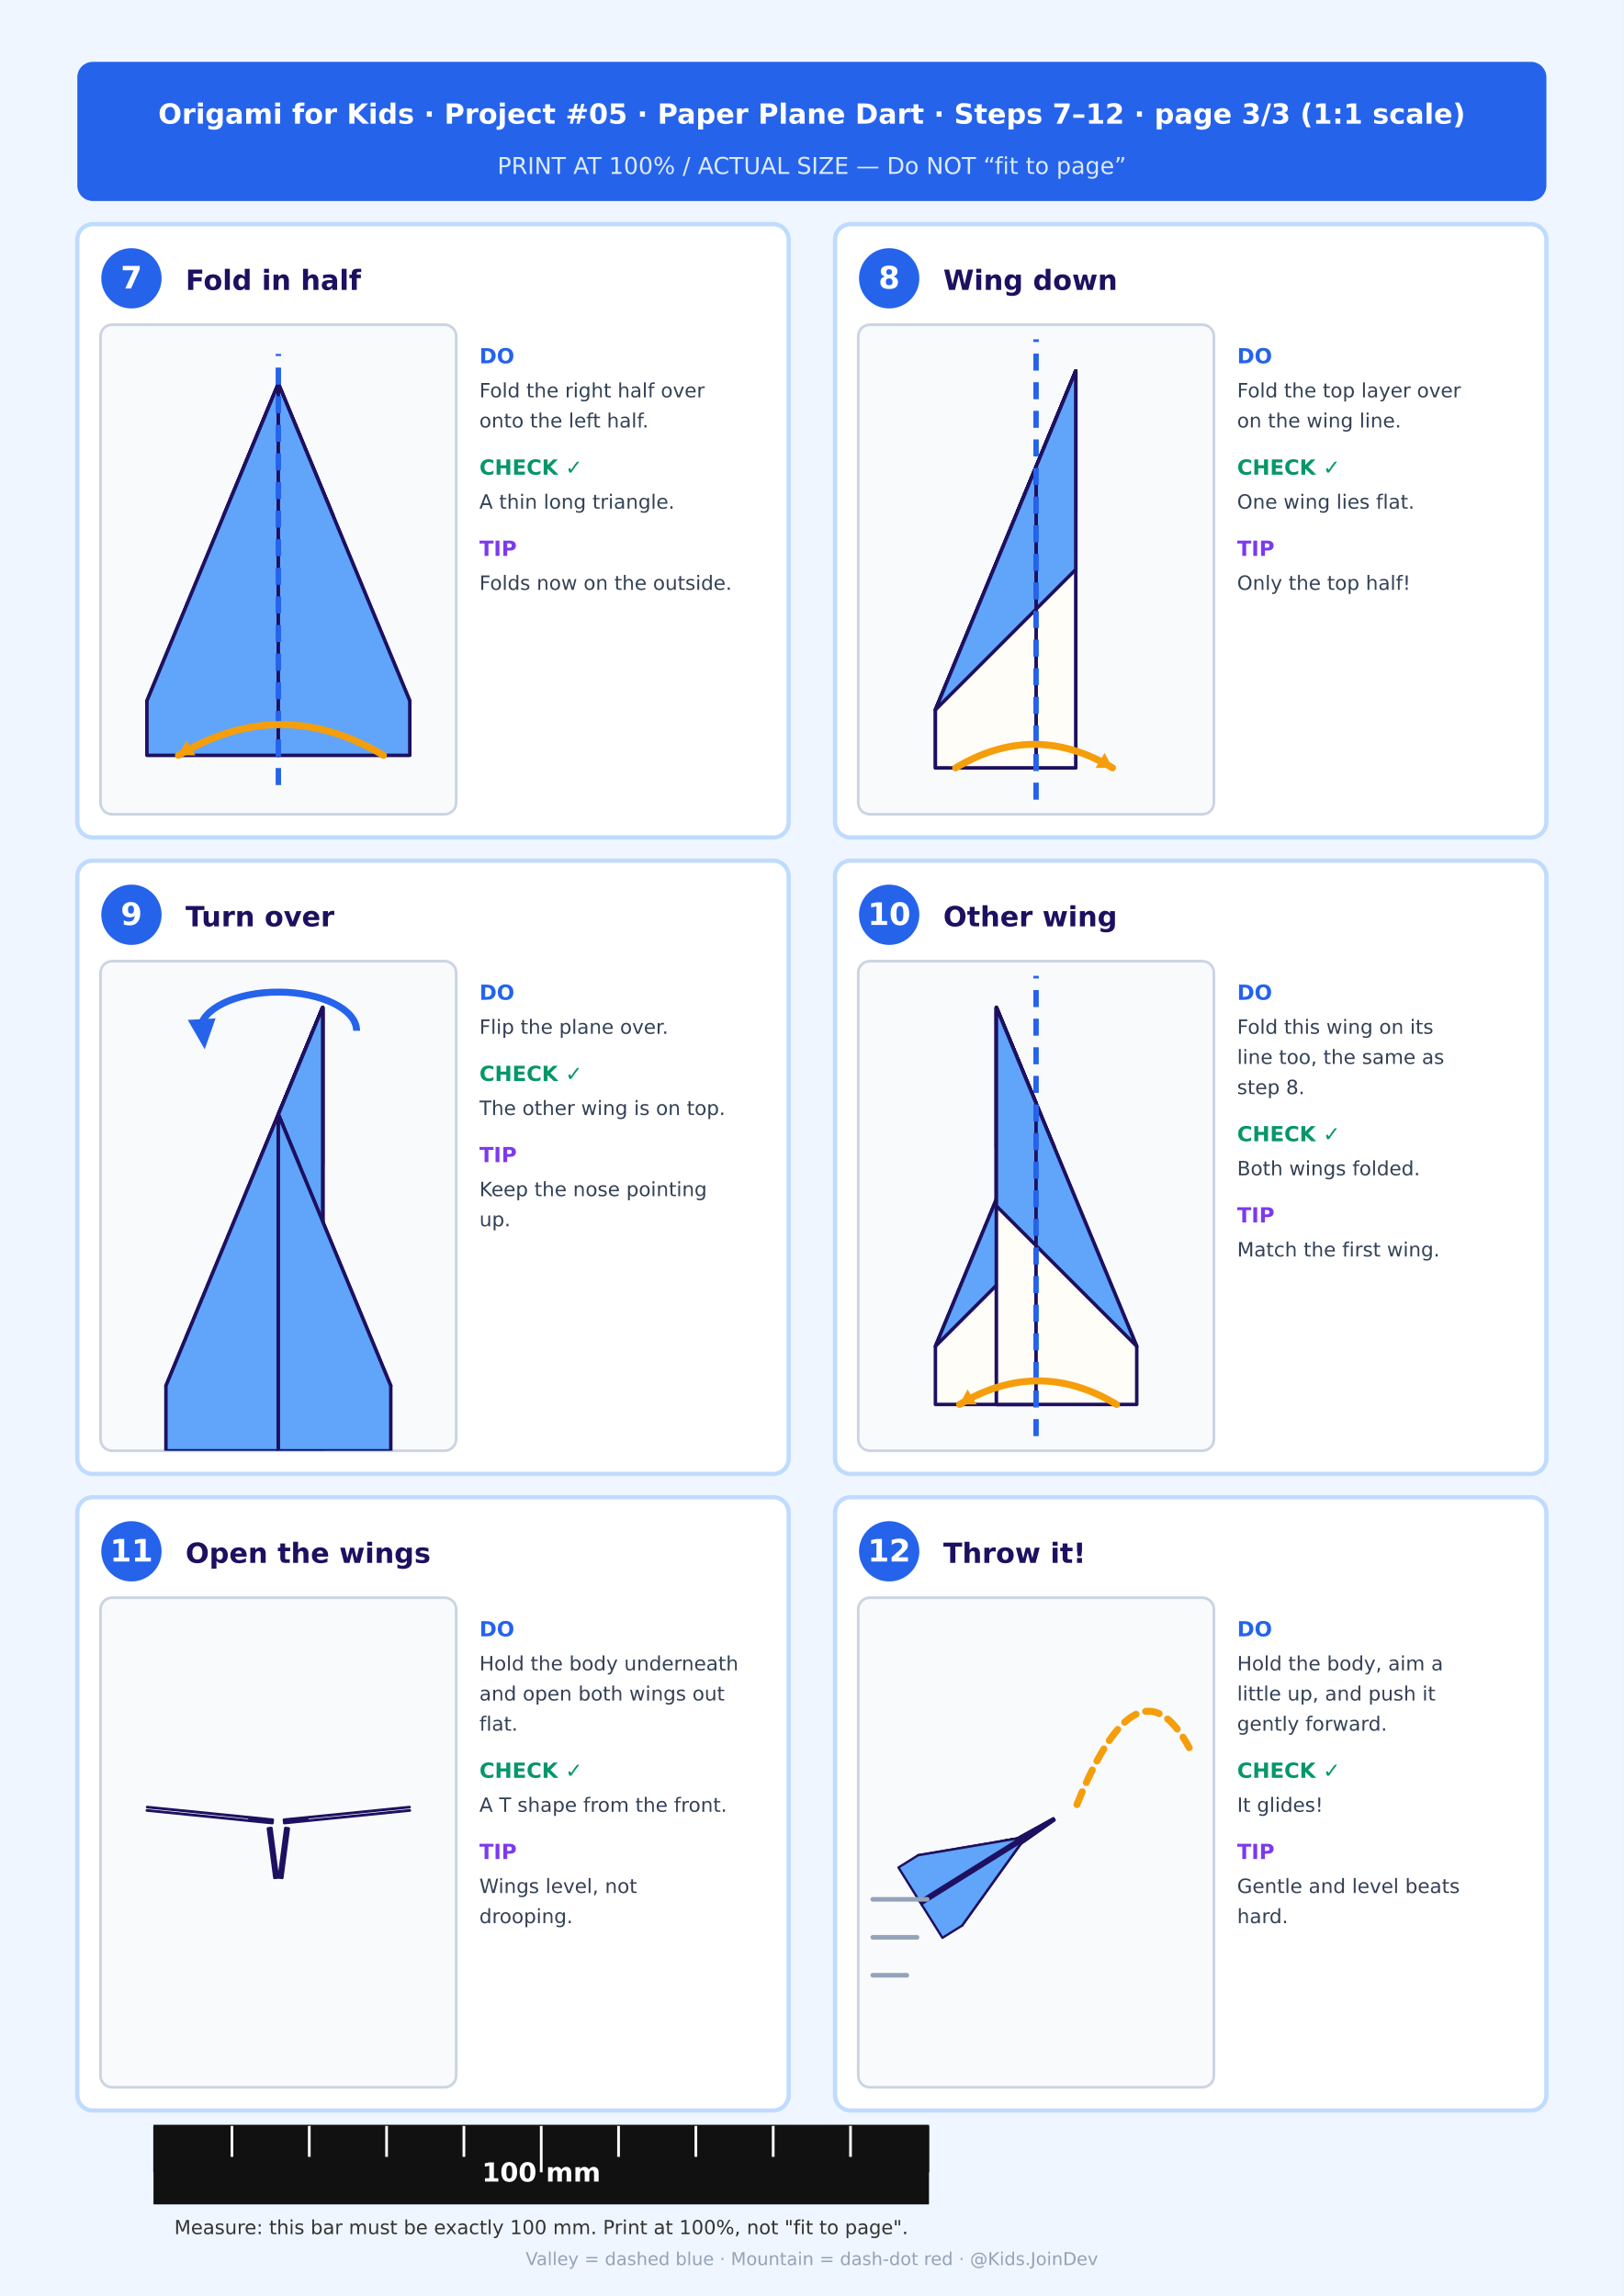
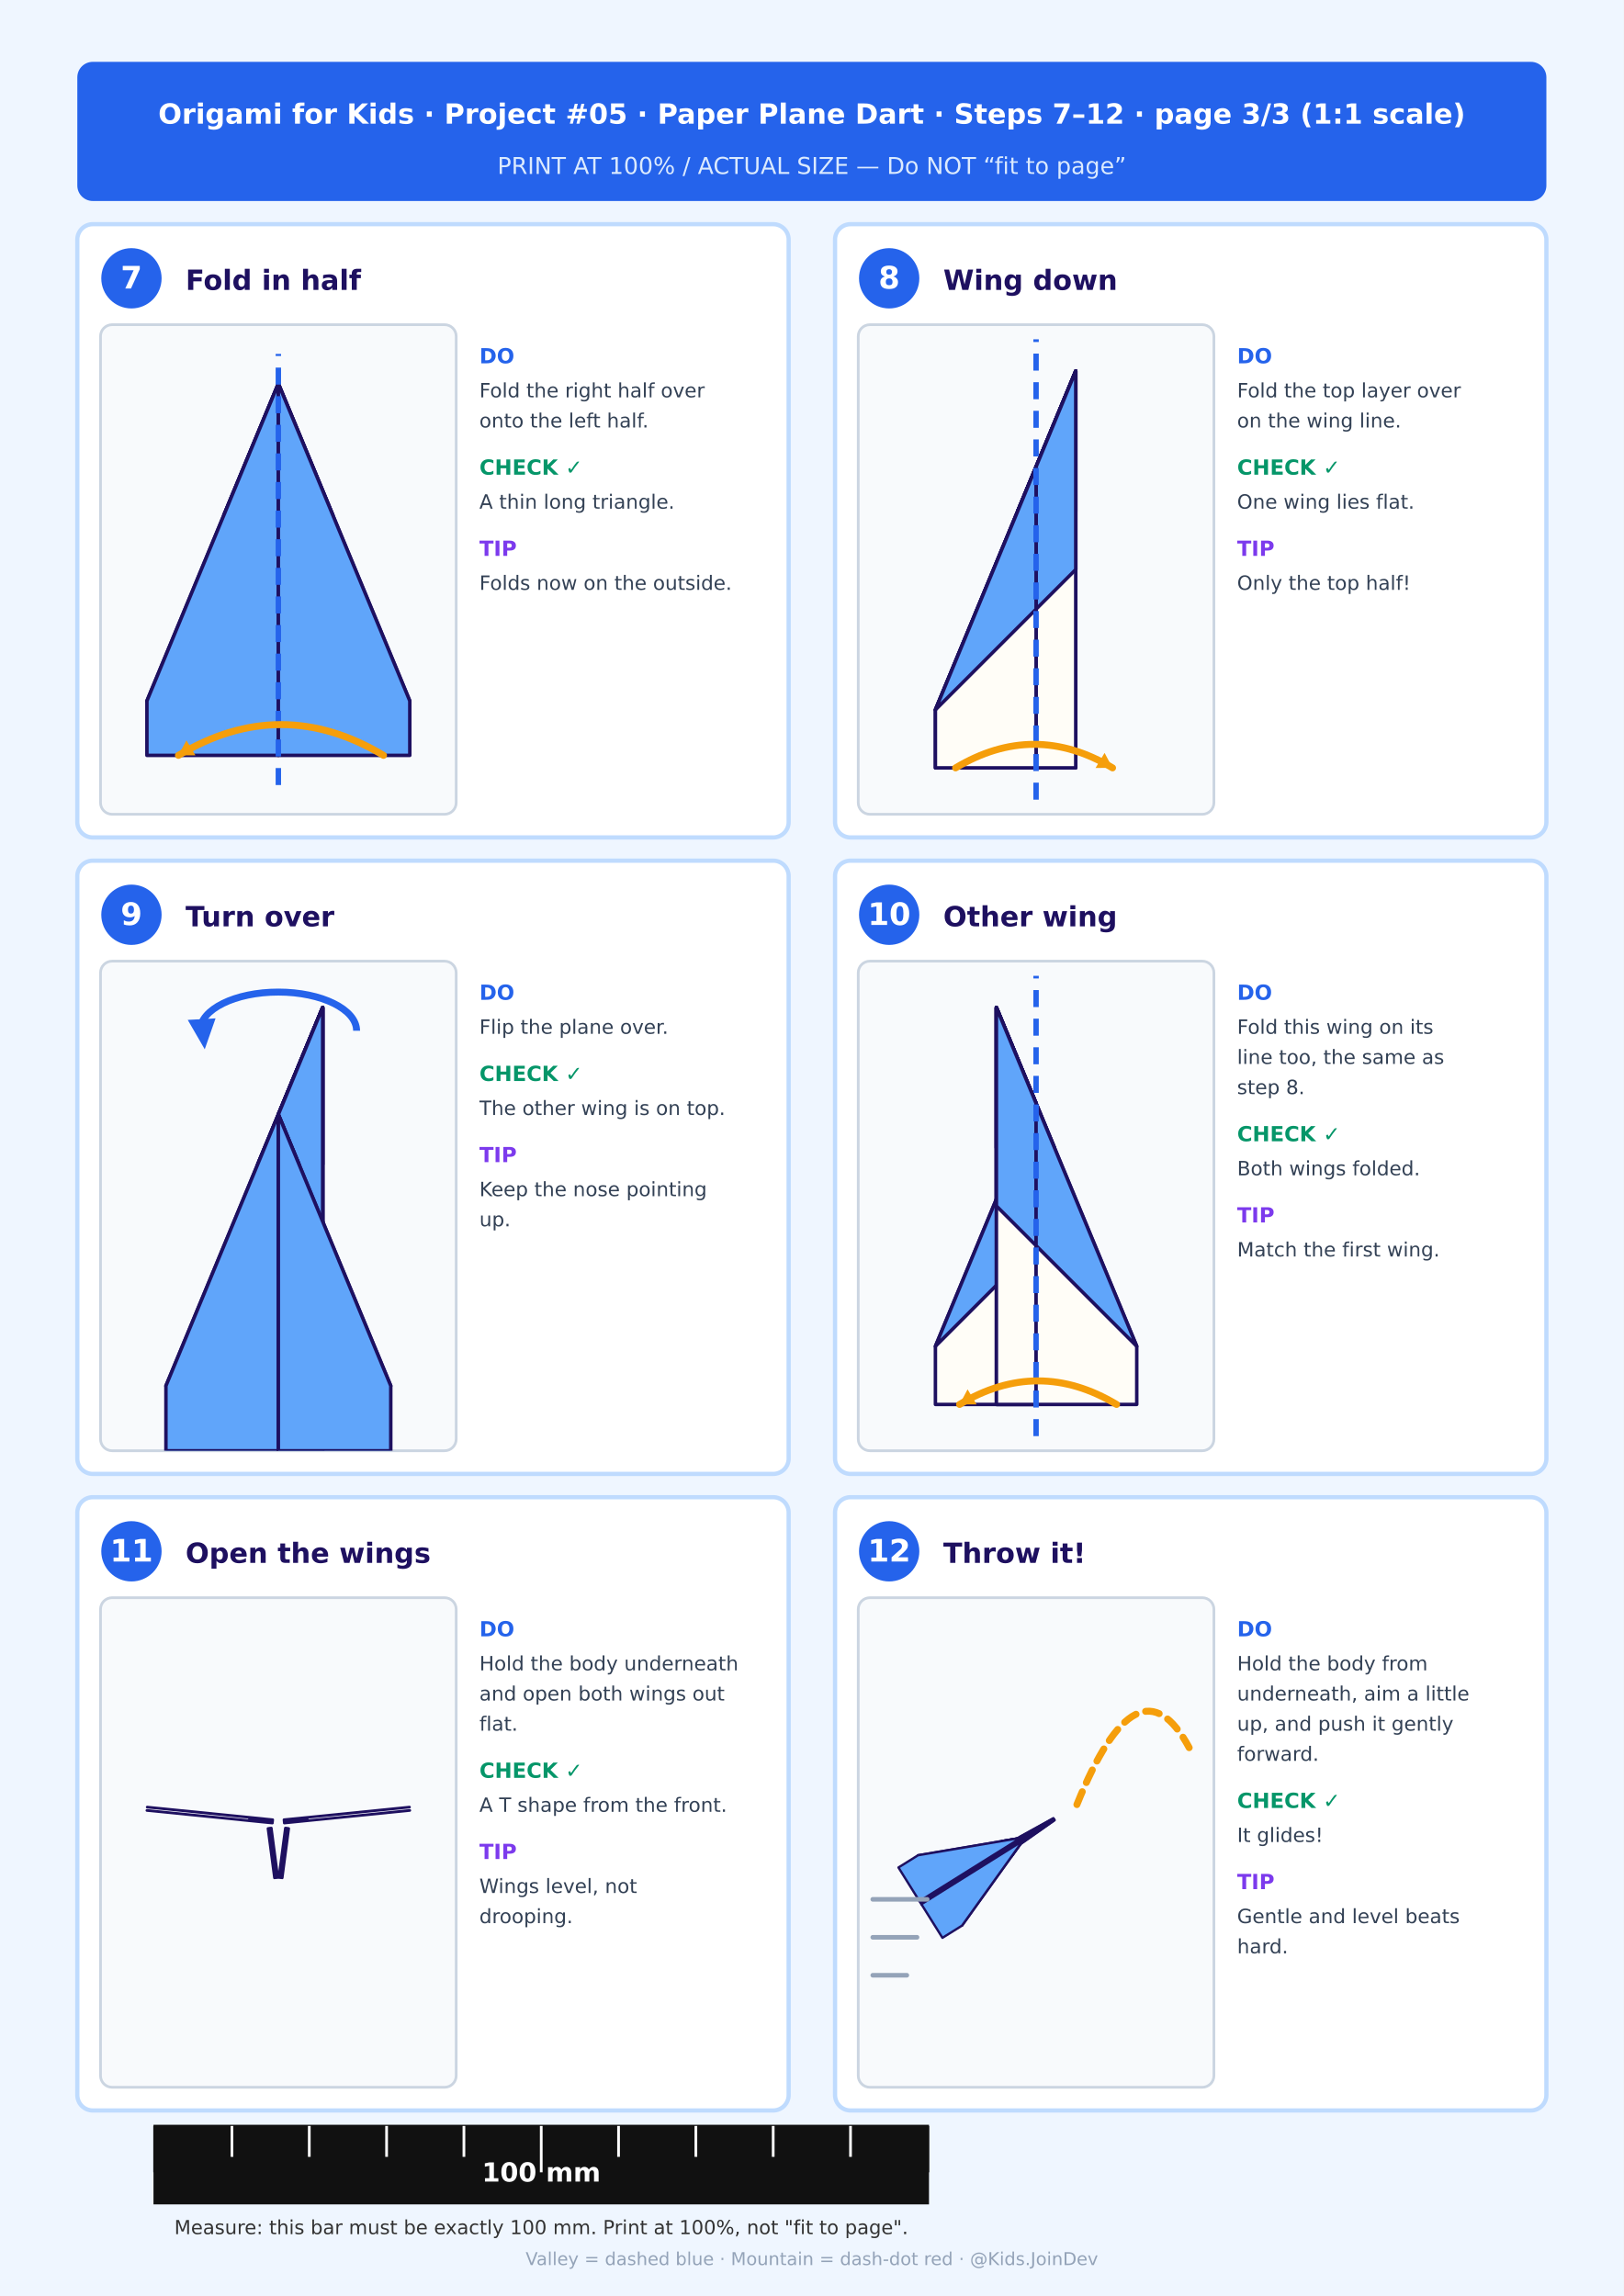
<svg xmlns="http://www.w3.org/2000/svg" width="210mm" height="297mm" viewBox="0 0 210 297">
  <rect width="210" height="297" fill="#EFF6FF" />
  <rect x="10.00" y="8.00" width="190.00" height="18.00" fill="#2563EB" stroke="#2563EB" stroke-width="0" rx="2" />
  <text x="105.00" y="16.00" font-size="3.6" text-anchor="middle" fill="#fff" font-family="DejaVu Sans,Arial,sans-serif" font-weight="700">Origami for Kids  ·  Project #05  ·  Paper Plane Dart  ·  Steps 7–12  ·  page 3/3 (1:1 scale)</text>
  <text x="105.00" y="22.50" font-size="3.0" text-anchor="middle" fill="#DBEAFE" font-family="DejaVu Sans,Arial,sans-serif">PRINT AT 100% / ACTUAL SIZE  —  Do NOT “fit to page”</text>
  <rect x="10.00" y="29.00" width="92.00" height="79.33" fill="#FFFFFF" stroke="#BFDBFE" stroke-width="0.55" rx="2" />
  <circle cx="17.00" cy="36.00" r="4.20" fill="#2563EB" stroke="#fff" stroke-width="0.6" />
  <text x="17.00" y="37.32" font-size="4" text-anchor="middle" fill="#fff" font-family="DejaVu Sans,Arial,sans-serif" font-weight="700">7</text>
  <text x="24.00" y="37.50" font-size="3.6" text-anchor="start" fill="#1E1060" font-family="DejaVu Sans,Arial,sans-serif" font-weight="700">Fold in half</text>
  <rect x="13.00" y="42.00" width="46.00" height="63.33" fill="#F8FAFC" stroke="#CBD5E1" stroke-width="0.35" rx="1.5" />
  <svg x="13.00" y="42.00" width="46.00" height="63.33" viewBox="13.00 42.00 46.00 63.33">
    <path d="M 19.00 90.67 L 36.00 73.67 L 36.00 49.63 Z" fill="#FFFDF7" stroke="#1E1060" stroke-width="0.45" stroke-linejoin="round" />
    <path d="M 36.00 73.67 L 28.96 66.63 L 36.00 49.63 Z" fill="#60A5FA" stroke="#1E1060" stroke-width="0.45" stroke-linejoin="round" />
    <path d="M 36.00 49.63 L 36.00 73.67 L 53.00 90.67 Z" fill="#FFFDF7" stroke="#1E1060" stroke-width="0.45" stroke-linejoin="round" />
    <path d="M 36.00 49.63 L 43.04 66.63 L 36.00 73.67 Z" fill="#60A5FA" stroke="#1E1060" stroke-width="0.45" stroke-linejoin="round" />
    <path d="M 28.96 66.63 L 36.00 66.63 L 36.00 49.63 Z" fill="#FFFDF7" stroke="#1E1060" stroke-width="0.45" stroke-linejoin="round" />
    <path d="M 36.00 49.63 L 36.00 66.63 L 43.04 66.63 Z" fill="#FFFDF7" stroke="#1E1060" stroke-width="0.45" stroke-linejoin="round" />
    <path d="M 36.00 97.71 L 19.00 97.71 L 19.00 90.67 L 36.00 49.63 Z" fill="#60A5FA" stroke="#1E1060" stroke-width="0.45" stroke-linejoin="round" />
    <path d="M 53.00 97.71 L 36.00 97.71 L 36.00 49.63 L 53.00 90.67 Z" fill="#60A5FA" stroke="#1E1060" stroke-width="0.45" stroke-linejoin="round" />
    <line x1="36.00" y1="101.55" x2="36.00" y2="45.78" stroke="#2563EB" stroke-width="0.7" stroke-dasharray="2.2 1.5" />
    <path d="M 49.60 97.71 Q 36.34 89.75 23.08 97.71" fill="none" stroke="#F59E0B" stroke-width="0.9" stroke-linecap="round" />
    <path d="M 23.08 97.71 L 24.11 95.77 L 25.28 97.71 Z" fill="#F59E0B" />
  </svg>
  <text x="62.00" y="47.00" font-size="2.7" text-anchor="start" fill="#2563EB" font-family="DejaVu Sans,Arial,sans-serif" font-weight="700">DO</text>
  <text x="62.00" y="51.40" font-size="2.55" text-anchor="start" fill="#334155" font-family="DejaVu Sans,Arial,sans-serif">Fold the right half over</text>
  <text x="62.00" y="55.30" font-size="2.55" text-anchor="start" fill="#334155" font-family="DejaVu Sans,Arial,sans-serif">onto the left half.</text>
  <text x="62.00" y="61.40" font-size="2.7" text-anchor="start" fill="#059669" font-family="DejaVu Sans,Arial,sans-serif" font-weight="700">CHECK ✓</text>
  <text x="62.00" y="65.80" font-size="2.55" text-anchor="start" fill="#334155" font-family="DejaVu Sans,Arial,sans-serif">A thin long triangle.</text>
  <text x="62.00" y="71.90" font-size="2.7" text-anchor="start" fill="#7C3AED" font-family="DejaVu Sans,Arial,sans-serif" font-weight="700">TIP</text>
  <text x="62.00" y="76.30" font-size="2.55" text-anchor="start" fill="#334155" font-family="DejaVu Sans,Arial,sans-serif">Folds now on the outside.</text>
  <rect x="108.00" y="29.00" width="92.00" height="79.33" fill="#FFFFFF" stroke="#BFDBFE" stroke-width="0.55" rx="2" />
  <circle cx="115.00" cy="36.00" r="4.20" fill="#2563EB" stroke="#fff" stroke-width="0.6" />
  <text x="115.00" y="37.32" font-size="4" text-anchor="middle" fill="#fff" font-family="DejaVu Sans,Arial,sans-serif" font-weight="700">8</text>
  <text x="122.00" y="37.50" font-size="3.6" text-anchor="start" fill="#1E1060" font-family="DejaVu Sans,Arial,sans-serif" font-weight="700">Wing down</text>
  <rect x="111.00" y="42.00" width="46.00" height="63.33" fill="#F8FAFC" stroke="#CBD5E1" stroke-width="0.35" rx="1.5" />
  <svg x="111.00" y="42.00" width="46.00" height="63.33" viewBox="111.00 42.00 46.00 63.33">
    <path d="M 120.98 91.82 L 139.13 73.67 L 139.13 48.00 Z" fill="#FFFDF7" stroke="#1E1060" stroke-width="0.45" stroke-linejoin="round" />
    <path d="M 139.13 73.67 L 131.62 66.15 L 139.13 48.00 Z" fill="#60A5FA" stroke="#1E1060" stroke-width="0.45" stroke-linejoin="round" />
    <path d="M 131.62 66.15 L 139.13 66.15 L 139.13 48.00 Z" fill="#FFFDF7" stroke="#1E1060" stroke-width="0.45" stroke-linejoin="round" />
    <path d="M 139.13 99.33 L 120.98 99.33 L 120.98 91.82 L 139.13 48.00 Z" fill="#60A5FA" stroke="#1E1060" stroke-width="0.45" stroke-linejoin="round" />
    <path d="M 134.00 99.33 L 139.13 99.33 L 139.13 48.00 L 134.00 60.39 Z" fill="#FFFDF7" stroke="#1E1060" stroke-width="0.45" stroke-linejoin="round" />
    <path d="M 120.98 99.33 L 134.00 99.33 L 134.00 60.39 L 120.98 91.82 Z" fill="#FFFDF7" stroke="#1E1060" stroke-width="0.45" stroke-linejoin="round" />
    <path d="M 139.13 48.00 L 139.13 66.15 L 134.00 66.15 L 134.00 60.39 Z" fill="#60A5FA" stroke="#1E1060" stroke-width="0.45" stroke-linejoin="round" />
    <path d="M 134.00 66.15 L 131.62 66.15 L 134.00 60.39 Z" fill="#60A5FA" stroke="#1E1060" stroke-width="0.45" stroke-linejoin="round" />
    <path d="M 139.13 48.00 L 134.00 60.39 L 134.00 68.53 L 139.13 73.67 Z" fill="#FFFDF7" stroke="#1E1060" stroke-width="0.45" stroke-linejoin="round" />
    <path d="M 134.00 60.39 L 131.62 66.15 L 134.00 68.53 Z" fill="#FFFDF7" stroke="#1E1060" stroke-width="0.45" stroke-linejoin="round" />
    <path d="M 139.13 48.00 L 139.13 73.67 L 134.00 78.80 L 134.00 60.39 Z" fill="#60A5FA" stroke="#1E1060" stroke-width="0.45" stroke-linejoin="round" />
    <path d="M 134.00 78.80 L 120.98 91.82 L 134.00 60.39 Z" fill="#60A5FA" stroke="#1E1060" stroke-width="0.45" stroke-linejoin="round" />
    <line x1="134.00" y1="103.44" x2="134.00" y2="43.89" stroke="#2563EB" stroke-width="0.7" stroke-dasharray="2.2 1.5" />
    <path d="M 123.59 99.33 Q 133.74 93.24 143.89 99.33" fill="none" stroke="#F59E0B" stroke-width="0.9" stroke-linecap="round" />
    <path d="M 143.89 99.33 L 141.69 99.34 L 142.86 97.39 Z" fill="#F59E0B" />
  </svg>
  <text x="160.00" y="47.00" font-size="2.7" text-anchor="start" fill="#2563EB" font-family="DejaVu Sans,Arial,sans-serif" font-weight="700">DO</text>
  <text x="160.00" y="51.40" font-size="2.55" text-anchor="start" fill="#334155" font-family="DejaVu Sans,Arial,sans-serif">Fold the top layer over</text>
  <text x="160.00" y="55.30" font-size="2.55" text-anchor="start" fill="#334155" font-family="DejaVu Sans,Arial,sans-serif">on the wing line.</text>
  <text x="160.00" y="61.40" font-size="2.7" text-anchor="start" fill="#059669" font-family="DejaVu Sans,Arial,sans-serif" font-weight="700">CHECK ✓</text>
  <text x="160.00" y="65.80" font-size="2.55" text-anchor="start" fill="#334155" font-family="DejaVu Sans,Arial,sans-serif">One wing lies flat.</text>
  <text x="160.00" y="71.90" font-size="2.7" text-anchor="start" fill="#7C3AED" font-family="DejaVu Sans,Arial,sans-serif" font-weight="700">TIP</text>
  <text x="160.00" y="76.30" font-size="2.55" text-anchor="start" fill="#334155" font-family="DejaVu Sans,Arial,sans-serif">Only the top half!</text>
  <rect x="10.00" y="111.33" width="92.00" height="79.33" fill="#FFFFFF" stroke="#BFDBFE" stroke-width="0.55" rx="2" />
  <circle cx="17.00" cy="118.33" r="4.20" fill="#2563EB" stroke="#fff" stroke-width="0.6" />
  <text x="17.00" y="119.65" font-size="4" text-anchor="middle" fill="#fff" font-family="DejaVu Sans,Arial,sans-serif" font-weight="700">9</text>
  <text x="24.00" y="119.83" font-size="3.6" text-anchor="start" fill="#1E1060" font-family="DejaVu Sans,Arial,sans-serif" font-weight="700">Turn over</text>
  <rect x="13.00" y="124.33" width="46.00" height="63.33" fill="#F8FAFC" stroke="#CBD5E1" stroke-width="0.35" rx="1.5" />
  <svg x="13.00" y="124.33" width="46.00" height="63.33" viewBox="13.00 124.33 46.00 63.33">
    <path d="M 21.46 179.27 L 41.73 159.00 L 41.73 130.33 Z" fill="#FFFDF7" stroke="#1E1060" stroke-width="0.45" stroke-linejoin="round" />
    <path d="M 41.73 159.00 L 33.34 150.60 L 41.73 130.33 Z" fill="#60A5FA" stroke="#1E1060" stroke-width="0.45" stroke-linejoin="round" />
    <path d="M 33.34 150.60 L 41.73 150.60 L 41.73 130.33 Z" fill="#FFFDF7" stroke="#1E1060" stroke-width="0.45" stroke-linejoin="round" />
    <path d="M 41.73 187.67 L 21.46 187.67 L 21.46 179.27 L 41.73 130.33 Z" fill="#60A5FA" stroke="#1E1060" stroke-width="0.45" stroke-linejoin="round" />
    <path d="M 36.00 187.67 L 41.73 187.67 L 41.73 130.33 L 36.00 144.17 Z" fill="#FFFDF7" stroke="#1E1060" stroke-width="0.45" stroke-linejoin="round" />
    <path d="M 41.73 130.33 L 41.73 150.60 L 36.00 150.60 L 36.00 144.17 Z" fill="#60A5FA" stroke="#1E1060" stroke-width="0.45" stroke-linejoin="round" />
    <path d="M 41.73 130.33 L 36.00 144.17 L 36.00 153.27 L 41.73 159.00 Z" fill="#FFFDF7" stroke="#1E1060" stroke-width="0.45" stroke-linejoin="round" />
    <path d="M 41.73 130.33 L 41.73 159.00 L 36.00 164.73 L 36.00 144.17 Z" fill="#60A5FA" stroke="#1E1060" stroke-width="0.45" stroke-linejoin="round" />
    <path d="M 36.00 164.73 L 50.54 179.27 L 36.00 144.17 Z" fill="#FFFDF7" stroke="#1E1060" stroke-width="0.45" stroke-linejoin="round" />
    <path d="M 36.00 144.17 L 38.66 150.60 L 36.00 153.27 Z" fill="#60A5FA" stroke="#1E1060" stroke-width="0.45" stroke-linejoin="round" />
    <path d="M 36.00 150.60 L 38.66 150.60 L 36.00 144.17 Z" fill="#FFFDF7" stroke="#1E1060" stroke-width="0.45" stroke-linejoin="round" />
    <path d="M 50.54 187.67 L 36.00 187.67 L 36.00 144.17 L 50.54 179.27 Z" fill="#60A5FA" stroke="#1E1060" stroke-width="0.45" stroke-linejoin="round" />
    <path d="M 46.12 133.33 A 10.12 5 0 0 0 25.88 133.33" fill="none" stroke="#2563EB" stroke-width="0.9" />
    <path d="M 24.28 131.93 L 26.48 135.73 L 27.88 131.73 Z" fill="#2563EB" />
  </svg>
  <text x="62.00" y="129.33" font-size="2.7" text-anchor="start" fill="#2563EB" font-family="DejaVu Sans,Arial,sans-serif" font-weight="700">DO</text>
  <text x="62.00" y="133.73" font-size="2.55" text-anchor="start" fill="#334155" font-family="DejaVu Sans,Arial,sans-serif">Flip the plane over.</text>
  <text x="62.00" y="139.83" font-size="2.7" text-anchor="start" fill="#059669" font-family="DejaVu Sans,Arial,sans-serif" font-weight="700">CHECK ✓</text>
  <text x="62.00" y="144.23" font-size="2.55" text-anchor="start" fill="#334155" font-family="DejaVu Sans,Arial,sans-serif">The other wing is on top.</text>
  <text x="62.00" y="150.33" font-size="2.7" text-anchor="start" fill="#7C3AED" font-family="DejaVu Sans,Arial,sans-serif" font-weight="700">TIP</text>
  <text x="62.00" y="154.73" font-size="2.55" text-anchor="start" fill="#334155" font-family="DejaVu Sans,Arial,sans-serif">Keep the nose pointing</text>
  <text x="62.00" y="158.63" font-size="2.55" text-anchor="start" fill="#334155" font-family="DejaVu Sans,Arial,sans-serif">up.</text>
  <rect x="108.00" y="111.33" width="92.00" height="79.33" fill="#FFFFFF" stroke="#BFDBFE" stroke-width="0.55" rx="2" />
  <circle cx="115.00" cy="118.33" r="4.20" fill="#2563EB" stroke="#fff" stroke-width="0.6" />
  <text x="115.00" y="119.65" font-size="4" text-anchor="middle" fill="#fff" font-family="DejaVu Sans,Arial,sans-serif" font-weight="700">10</text>
  <text x="122.00" y="119.83" font-size="3.6" text-anchor="start" fill="#1E1060" font-family="DejaVu Sans,Arial,sans-serif" font-weight="700">Other wing</text>
  <rect x="111.00" y="124.33" width="46.00" height="63.33" fill="#F8FAFC" stroke="#CBD5E1" stroke-width="0.35" rx="1.5" />
  <svg x="111.00" y="124.33" width="46.00" height="63.33" viewBox="111.00 124.33 46.00 63.33">
    <path d="M 120.98 181.67 L 134.00 181.67 L 134.00 142.73 L 120.98 174.15 Z" fill="#FFFDF7" stroke="#1E1060" stroke-width="0.45" stroke-linejoin="round" />
    <path d="M 134.00 148.48 L 131.62 148.48 L 134.00 142.73 Z" fill="#60A5FA" stroke="#1E1060" stroke-width="0.45" stroke-linejoin="round" />
    <path d="M 134.00 142.73 L 131.62 148.48 L 134.00 150.87 Z" fill="#FFFDF7" stroke="#1E1060" stroke-width="0.45" stroke-linejoin="round" />
    <path d="M 134.00 161.13 L 120.98 174.15 L 134.00 142.73 Z" fill="#60A5FA" stroke="#1E1060" stroke-width="0.45" stroke-linejoin="round" />
    <path d="M 128.87 130.33 L 128.87 156.00 L 134.00 161.13 L 134.00 142.73 Z" fill="#FFFDF7" stroke="#1E1060" stroke-width="0.45" stroke-linejoin="round" />
    <path d="M 128.87 130.33 L 134.00 142.73 L 134.00 150.87 L 128.87 156.00 Z" fill="#60A5FA" stroke="#1E1060" stroke-width="0.45" stroke-linejoin="round" />
    <path d="M 128.87 130.33 L 128.87 148.48 L 134.00 148.48 L 134.00 142.73 Z" fill="#FFFDF7" stroke="#1E1060" stroke-width="0.45" stroke-linejoin="round" />
    <path d="M 134.00 181.67 L 128.87 181.67 L 128.87 130.33 L 134.00 142.73 Z" fill="#60A5FA" stroke="#1E1060" stroke-width="0.45" stroke-linejoin="round" />
    <path d="M 128.87 181.67 L 134.00 181.67 L 134.00 142.73 L 128.87 130.33 Z" fill="#FFFDF7" stroke="#1E1060" stroke-width="0.45" stroke-linejoin="round" />
    <path d="M 134.00 181.67 L 147.02 181.67 L 147.02 174.15 L 134.00 142.73 Z" fill="#FFFDF7" stroke="#1E1060" stroke-width="0.45" stroke-linejoin="round" />
    <path d="M 134.00 148.48 L 128.87 148.48 L 128.87 130.33 L 134.00 142.73 Z" fill="#60A5FA" stroke="#1E1060" stroke-width="0.45" stroke-linejoin="round" />
    <path d="M 136.38 148.48 L 134.00 148.48 L 134.00 142.73 Z" fill="#60A5FA" stroke="#1E1060" stroke-width="0.45" stroke-linejoin="round" />
    <path d="M 128.87 156.00 L 134.00 150.87 L 134.00 142.73 L 128.87 130.33 Z" fill="#FFFDF7" stroke="#1E1060" stroke-width="0.45" stroke-linejoin="round" />
    <path d="M 134.00 150.87 L 136.38 148.48 L 134.00 142.73 Z" fill="#FFFDF7" stroke="#1E1060" stroke-width="0.45" stroke-linejoin="round" />
    <path d="M 134.00 161.13 L 128.87 156.00 L 128.87 130.33 L 134.00 142.73 Z" fill="#60A5FA" stroke="#1E1060" stroke-width="0.45" stroke-linejoin="round" />
    <path d="M 147.02 174.15 L 134.00 161.13 L 134.00 142.73 Z" fill="#60A5FA" stroke="#1E1060" stroke-width="0.45" stroke-linejoin="round" />
    <line x1="134.00" y1="185.77" x2="134.00" y2="126.23" stroke="#2563EB" stroke-width="0.7" stroke-dasharray="2.2 1.5" />
    <path d="M 144.41 181.67 Q 134.26 175.58 124.11 181.67" fill="none" stroke="#F59E0B" stroke-width="0.9" stroke-linecap="round" />
    <path d="M 124.11 181.67 L 125.14 179.72 L 126.31 181.67 Z" fill="#F59E0B" />
  </svg>
  <text x="160.00" y="129.33" font-size="2.7" text-anchor="start" fill="#2563EB" font-family="DejaVu Sans,Arial,sans-serif" font-weight="700">DO</text>
  <text x="160.00" y="133.73" font-size="2.55" text-anchor="start" fill="#334155" font-family="DejaVu Sans,Arial,sans-serif">Fold this wing on its</text>
  <text x="160.00" y="137.63" font-size="2.55" text-anchor="start" fill="#334155" font-family="DejaVu Sans,Arial,sans-serif">line too, the same as</text>
  <text x="160.00" y="141.53" font-size="2.55" text-anchor="start" fill="#334155" font-family="DejaVu Sans,Arial,sans-serif">step 8.</text>
  <text x="160.00" y="147.63" font-size="2.7" text-anchor="start" fill="#059669" font-family="DejaVu Sans,Arial,sans-serif" font-weight="700">CHECK ✓</text>
  <text x="160.00" y="152.03" font-size="2.55" text-anchor="start" fill="#334155" font-family="DejaVu Sans,Arial,sans-serif">Both wings folded.</text>
  <text x="160.00" y="158.13" font-size="2.7" text-anchor="start" fill="#7C3AED" font-family="DejaVu Sans,Arial,sans-serif" font-weight="700">TIP</text>
  <text x="160.00" y="162.53" font-size="2.55" text-anchor="start" fill="#334155" font-family="DejaVu Sans,Arial,sans-serif">Match the first wing.</text>
  <rect x="10.00" y="193.67" width="92.00" height="79.33" fill="#FFFFFF" stroke="#BFDBFE" stroke-width="0.55" rx="2" />
  <circle cx="17.00" cy="200.67" r="4.20" fill="#2563EB" stroke="#fff" stroke-width="0.6" />
  <text x="17.00" y="201.99" font-size="4" text-anchor="middle" fill="#fff" font-family="DejaVu Sans,Arial,sans-serif" font-weight="700">11</text>
  <text x="24.00" y="202.17" font-size="3.6" text-anchor="start" fill="#1E1060" font-family="DejaVu Sans,Arial,sans-serif" font-weight="700">Open the wings</text>
  <rect x="13.00" y="206.67" width="46.00" height="63.33" fill="#F8FAFC" stroke="#CBD5E1" stroke-width="0.35" rx="1.5" />
  <svg x="13.00" y="206.67" width="46.00" height="63.33" viewBox="13.00 206.67 46.00 63.33">
    <path d="M 36.22 242.87 L 36.22 242.87 L 37.05 236.49 L 37.05 236.49 Z" fill="#FFFDF7" stroke="#1E1060" stroke-width="0.35" stroke-linejoin="round" />
    <path d="M 34.95 236.49 L 35.78 242.87 L 35.78 242.87 L 34.95 236.49 Z" fill="#FFFDF7" stroke="#1E1060" stroke-width="0.35" stroke-linejoin="round" />
    <path d="M 35.64 242.89 L 34.81 236.51 L 34.81 236.51 L 35.64 242.89 Z" fill="#FFFDF7" stroke="#1E1060" stroke-width="0.35" stroke-linejoin="round" />
    <path d="M 36.36 242.89 L 37.19 236.51 L 37.19 236.51 L 36.36 242.89 Z" fill="#FFFDF7" stroke="#1E1060" stroke-width="0.35" stroke-linejoin="round" />
    <path d="M 32.29 235.23 L 35.26 235.53 L 35.26 235.53 Z" fill="#FFFDF7" stroke="#1E1060" stroke-width="0.35" stroke-linejoin="round" />
    <path d="M 36.74 235.53 L 39.71 235.23 L 36.74 235.53 Z" fill="#FFFDF7" stroke="#1E1060" stroke-width="0.35" stroke-linejoin="round" />
    <path d="M 35.25 235.67 L 32.27 235.37 L 35.25 235.67 Z" fill="#60A5FA" stroke="#1E1060" stroke-width="0.35" stroke-linejoin="round" />
    <path d="M 36.75 235.67 L 39.73 235.37 L 36.75 235.67 Z" fill="#FFFDF7" stroke="#1E1060" stroke-width="0.35" stroke-linejoin="round" />
    <path d="M 36.50 242.91 L 36.50 242.91 L 37.34 236.53 L 37.34 236.53 Z" fill="#60A5FA" stroke="#1E1060" stroke-width="0.35" stroke-linejoin="round" />
    <path d="M 34.66 236.53 L 35.50 242.91 L 35.50 242.91 L 34.66 236.53 Z" fill="#FFFDF7" stroke="#1E1060" stroke-width="0.35" stroke-linejoin="round" />
    <path d="M 35.93 242.85 L 35.09 236.47 L 35.09 236.47 L 35.93 242.85 Z" fill="#FFFDF7" stroke="#1E1060" stroke-width="0.35" stroke-linejoin="round" />
    <path d="M 36.91 236.47 L 36.07 242.85 L 36.07 242.85 L 36.91 236.47 Z" fill="#FFFDF7" stroke="#1E1060" stroke-width="0.35" stroke-linejoin="round" />
    <path d="M 36.77 235.82 L 53.00 234.19 L 36.77 235.82 Z" fill="#FFFDF7" stroke="#1E1060" stroke-width="0.35" stroke-linejoin="round" />
    <path d="M 19.00 234.19 L 35.23 235.82 L 35.23 235.82 Z" fill="#60A5FA" stroke="#1E1060" stroke-width="0.35" stroke-linejoin="round" />
    <path d="M 35.27 235.39 L 19.04 233.76 L 19.04 233.76 L 35.27 235.39 Z" fill="#FFFDF7" stroke="#1E1060" stroke-width="0.35" stroke-linejoin="round" />
    <path d="M 52.96 233.76 L 36.73 235.39 L 36.73 235.39 L 52.96 233.76 Z" fill="#FFFDF7" stroke="#1E1060" stroke-width="0.35" stroke-linejoin="round" />
  </svg>
  <text x="62.00" y="211.67" font-size="2.7" text-anchor="start" fill="#2563EB" font-family="DejaVu Sans,Arial,sans-serif" font-weight="700">DO</text>
  <text x="62.00" y="216.07" font-size="2.55" text-anchor="start" fill="#334155" font-family="DejaVu Sans,Arial,sans-serif">Hold the body underneath</text>
  <text x="62.00" y="219.97" font-size="2.55" text-anchor="start" fill="#334155" font-family="DejaVu Sans,Arial,sans-serif">and open both wings out</text>
  <text x="62.00" y="223.87" font-size="2.55" text-anchor="start" fill="#334155" font-family="DejaVu Sans,Arial,sans-serif">flat.</text>
  <text x="62.00" y="229.97" font-size="2.7" text-anchor="start" fill="#059669" font-family="DejaVu Sans,Arial,sans-serif" font-weight="700">CHECK ✓</text>
  <text x="62.00" y="234.37" font-size="2.55" text-anchor="start" fill="#334155" font-family="DejaVu Sans,Arial,sans-serif">A T shape from the front.</text>
  <text x="62.00" y="240.47" font-size="2.7" text-anchor="start" fill="#7C3AED" font-family="DejaVu Sans,Arial,sans-serif" font-weight="700">TIP</text>
  <text x="62.00" y="244.87" font-size="2.55" text-anchor="start" fill="#334155" font-family="DejaVu Sans,Arial,sans-serif">Wings level, not</text>
  <text x="62.00" y="248.77" font-size="2.55" text-anchor="start" fill="#334155" font-family="DejaVu Sans,Arial,sans-serif">drooping.</text>
  <rect x="108.00" y="193.67" width="92.00" height="79.33" fill="#FFFFFF" stroke="#BFDBFE" stroke-width="0.55" rx="2" />
  <circle cx="115.00" cy="200.67" r="4.20" fill="#2563EB" stroke="#fff" stroke-width="0.6" />
  <text x="115.00" y="201.99" font-size="4" text-anchor="middle" fill="#fff" font-family="DejaVu Sans,Arial,sans-serif" font-weight="700">12</text>
  <text x="122.00" y="202.17" font-size="3.6" text-anchor="start" fill="#1E1060" font-family="DejaVu Sans,Arial,sans-serif" font-weight="700">Throw it!</text>
  <rect x="111.00" y="206.67" width="46.00" height="63.33" fill="#F8FAFC" stroke="#CBD5E1" stroke-width="0.35" rx="1.5" />
  <svg x="111.00" y="206.67" width="46.00" height="63.33" viewBox="111.00 206.67 46.00 63.33">
    <path d="M 136.40 235.46 L 127.76 240.86 L 126.18 242.16 L 132.37 238.29 Z" fill="#FFFDF7" stroke="#1E1060" stroke-width="0.3" stroke-linejoin="round" />
    <path d="M 125.73 241.45 L 127.60 240.59 L 136.23 235.19 L 131.92 237.58 Z" fill="#FFFDF7" stroke="#1E1060" stroke-width="0.3" stroke-linejoin="round" />
    <path d="M 127.62 240.63 L 129.21 239.33 L 131.95 237.61 L 136.26 235.23 Z" fill="#60A5FA" stroke="#1E1060" stroke-width="0.3" stroke-linejoin="round" />
    <path d="M 136.38 235.42 L 132.35 238.25 L 129.61 239.97 L 127.74 240.82 Z" fill="#60A5FA" stroke="#1E1060" stroke-width="0.3" stroke-linejoin="round" />
    <path d="M 130.03 238.86 L 130.17 239.09 L 136.28 235.27 L 131.97 237.65 Z" fill="#FFFDF7" stroke="#1E1060" stroke-width="0.3" stroke-linejoin="round" />
    <path d="M 136.35 235.39 L 130.25 239.20 L 130.39 239.43 L 132.32 238.22 Z" fill="#FFFDF7" stroke="#1E1060" stroke-width="0.3" stroke-linejoin="round" />
    <path d="M 119.03 246.10 L 118.89 245.88 L 131.99 237.69 L 136.30 235.31 Z" fill="#60A5FA" stroke="#1E1060" stroke-width="0.3" stroke-linejoin="round" />
    <path d="M 119.20 246.36 L 119.06 246.14 L 136.33 235.35 L 132.30 238.18 Z" fill="#60A5FA" stroke="#1E1060" stroke-width="0.3" stroke-linejoin="round" />
    <path d="M 129.28 239.44 L 129.58 238.14 L 132.02 237.73 Z" fill="#60A5FA" stroke="#1E1060" stroke-width="0.3" stroke-linejoin="round" />
    <path d="M 132.27 238.14 L 130.83 240.14 L 129.53 239.85 Z" fill="#60A5FA" stroke="#1E1060" stroke-width="0.3" stroke-linejoin="round" />
    <path d="M 129.59 238.15 L 130.09 238.95 L 132.02 237.74 Z" fill="#FFFDF7" stroke="#1E1060" stroke-width="0.3" stroke-linejoin="round" />
    <path d="M 130.33 239.34 L 130.83 240.14 L 132.27 238.13 Z" fill="#FFFDF7" stroke="#1E1060" stroke-width="0.3" stroke-linejoin="round" />
    <path d="M 118.72 239.98 L 125.82 241.60 L 132.02 237.73 Z" fill="#FFFDF7" stroke="#1E1060" stroke-width="0.3" stroke-linejoin="round" />
    <path d="M 126.08 242.01 L 124.43 249.10 L 132.28 238.14 Z" fill="#FFFDF7" stroke="#1E1060" stroke-width="0.3" stroke-linejoin="round" />
    <path d="M 118.92 245.93 L 116.20 241.57 L 118.73 239.99 L 132.02 237.74 Z" fill="#60A5FA" stroke="#1E1060" stroke-width="0.3" stroke-linejoin="round" />
    <path d="M 121.89 250.67 L 119.17 246.32 L 132.27 238.13 L 124.42 249.09 Z" fill="#60A5FA" stroke="#1E1060" stroke-width="0.3" stroke-linejoin="round" />
    <path d="M 139.28 233.43 Q 147.20 213.80 153.80 226.07" fill="none" stroke="#F59E0B" stroke-width="0.9" stroke-dasharray="1.8 1.3" stroke-linecap="round" />
    <line x1="112.88" y1="245.69" x2="119.92" y2="245.69" stroke="#94A3B8" stroke-width="0.6" stroke-linecap="round" />
    <line x1="112.88" y1="250.60" x2="118.60" y2="250.60" stroke="#94A3B8" stroke-width="0.6" stroke-linecap="round" />
    <line x1="112.88" y1="255.51" x2="117.28" y2="255.51" stroke="#94A3B8" stroke-width="0.6" stroke-linecap="round" />
  </svg>
  <text x="160.00" y="211.67" font-size="2.7" text-anchor="start" fill="#2563EB" font-family="DejaVu Sans,Arial,sans-serif" font-weight="700">DO</text>
-   <text x="160.00" y="216.07" font-size="2.55" text-anchor="start" fill="#334155" font-family="DejaVu Sans,Arial,sans-serif">Hold the body, aim a</text>
-   <text x="160.00" y="219.97" font-size="2.55" text-anchor="start" fill="#334155" font-family="DejaVu Sans,Arial,sans-serif">little up, and push it</text>
-   <text x="160.00" y="223.87" font-size="2.55" text-anchor="start" fill="#334155" font-family="DejaVu Sans,Arial,sans-serif">gently forward.</text>
-   <text x="160.00" y="229.97" font-size="2.7" text-anchor="start" fill="#059669" font-family="DejaVu Sans,Arial,sans-serif" font-weight="700">CHECK ✓</text>
-   <text x="160.00" y="234.37" font-size="2.55" text-anchor="start" fill="#334155" font-family="DejaVu Sans,Arial,sans-serif">It glides!</text>
-   <text x="160.00" y="240.47" font-size="2.7" text-anchor="start" fill="#7C3AED" font-family="DejaVu Sans,Arial,sans-serif" font-weight="700">TIP</text>
-   <text x="160.00" y="244.87" font-size="2.55" text-anchor="start" fill="#334155" font-family="DejaVu Sans,Arial,sans-serif">Gentle and level beats</text>
-   <text x="160.00" y="248.77" font-size="2.55" text-anchor="start" fill="#334155" font-family="DejaVu Sans,Arial,sans-serif">hard.</text>
+   <text x="160.00" y="216.07" font-size="2.55" text-anchor="start" fill="#334155" font-family="DejaVu Sans,Arial,sans-serif">Hold the body from</text>
+   <text x="160.00" y="219.97" font-size="2.55" text-anchor="start" fill="#334155" font-family="DejaVu Sans,Arial,sans-serif">underneath, aim a little</text>
+   <text x="160.00" y="223.87" font-size="2.55" text-anchor="start" fill="#334155" font-family="DejaVu Sans,Arial,sans-serif">up, and push it gently</text>
+   <text x="160.00" y="227.77" font-size="2.55" text-anchor="start" fill="#334155" font-family="DejaVu Sans,Arial,sans-serif">forward.</text>
+   <text x="160.00" y="233.87" font-size="2.7" text-anchor="start" fill="#059669" font-family="DejaVu Sans,Arial,sans-serif" font-weight="700">CHECK ✓</text>
+   <text x="160.00" y="238.27" font-size="2.55" text-anchor="start" fill="#334155" font-family="DejaVu Sans,Arial,sans-serif">It glides!</text>
+   <text x="160.00" y="244.37" font-size="2.7" text-anchor="start" fill="#7C3AED" font-family="DejaVu Sans,Arial,sans-serif" font-weight="700">TIP</text>
+   <text x="160.00" y="248.77" font-size="2.55" text-anchor="start" fill="#334155" font-family="DejaVu Sans,Arial,sans-serif">Gentle and level beats</text>
+   <text x="160.00" y="252.67" font-size="2.55" text-anchor="start" fill="#334155" font-family="DejaVu Sans,Arial,sans-serif">hard.</text>
  <rect x="20.00" y="275.00" width="100.00" height="10.00" fill="#111" stroke="#111" stroke-width="0.3" />
  <line x1="20.00" y1="275.00" x2="20.00" y2="281.00" stroke="#111" stroke-width="0.35" />
  <line x1="30.00" y1="275.00" x2="30.00" y2="279.00" stroke="#fff" stroke-width="0.35" />
  <line x1="40.00" y1="275.00" x2="40.00" y2="279.00" stroke="#fff" stroke-width="0.35" />
  <line x1="50.00" y1="275.00" x2="50.00" y2="279.00" stroke="#fff" stroke-width="0.35" />
  <line x1="60.00" y1="275.00" x2="60.00" y2="279.00" stroke="#fff" stroke-width="0.35" />
  <line x1="70.00" y1="275.00" x2="70.00" y2="281.00" stroke="#fff" stroke-width="0.35" />
  <line x1="80.00" y1="275.00" x2="80.00" y2="279.00" stroke="#fff" stroke-width="0.35" />
  <line x1="90.00" y1="275.00" x2="90.00" y2="279.00" stroke="#fff" stroke-width="0.35" />
  <line x1="100.00" y1="275.00" x2="100.00" y2="279.00" stroke="#fff" stroke-width="0.35" />
  <line x1="110.00" y1="275.00" x2="110.00" y2="279.00" stroke="#fff" stroke-width="0.35" />
  <line x1="120.00" y1="275.00" x2="120.00" y2="281.00" stroke="#111" stroke-width="0.35" />
  <text x="70.00" y="282.20" font-size="3.4" text-anchor="middle" fill="#fff" font-family="DejaVu Sans,Arial,sans-serif" font-weight="700">100 mm</text>
  <text x="70.00" y="289.00" font-size="2.5" text-anchor="middle" fill="#333" font-family="DejaVu Sans,Arial,sans-serif">Measure: this bar must be exactly 100 mm. Print at 100%, not "fit to page".</text>
  <text x="105.00" y="293.00" font-size="2.3" text-anchor="middle" fill="#94A3B8" font-family="DejaVu Sans,Arial,sans-serif">Valley = dashed blue  ·  Mountain = dash-dot red  ·  @Kids.JoinDev</text>
</svg>
